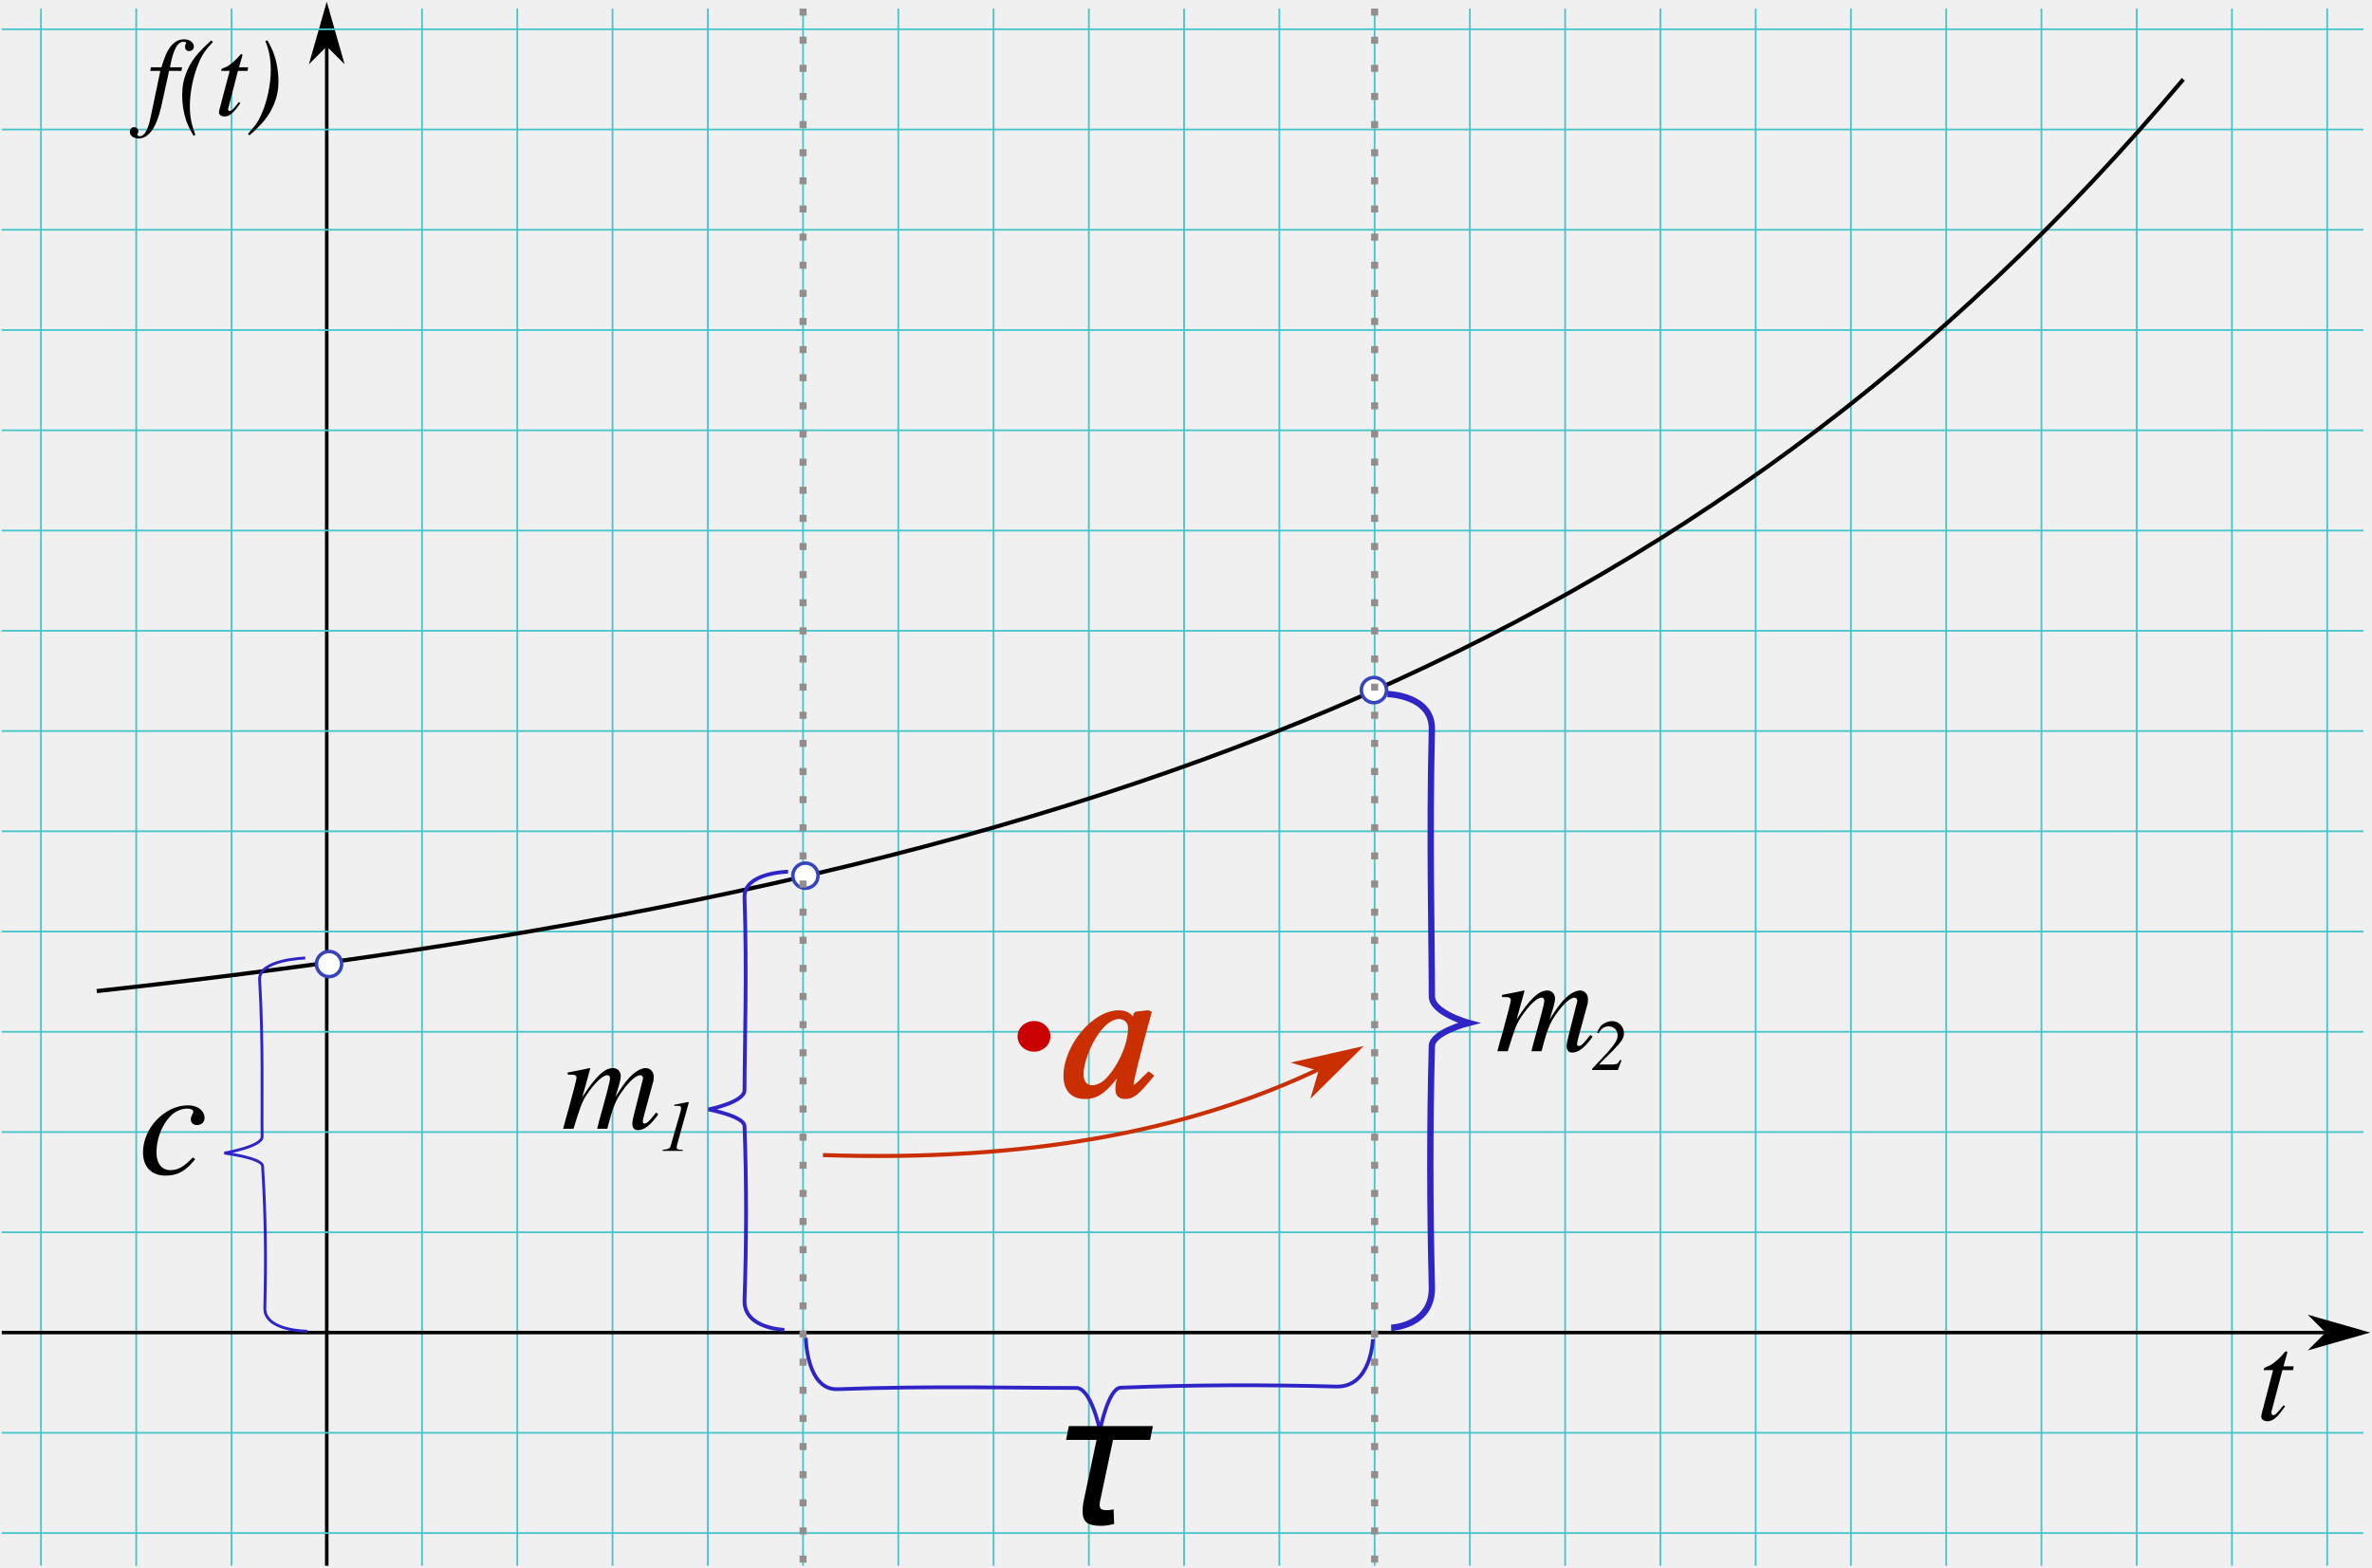
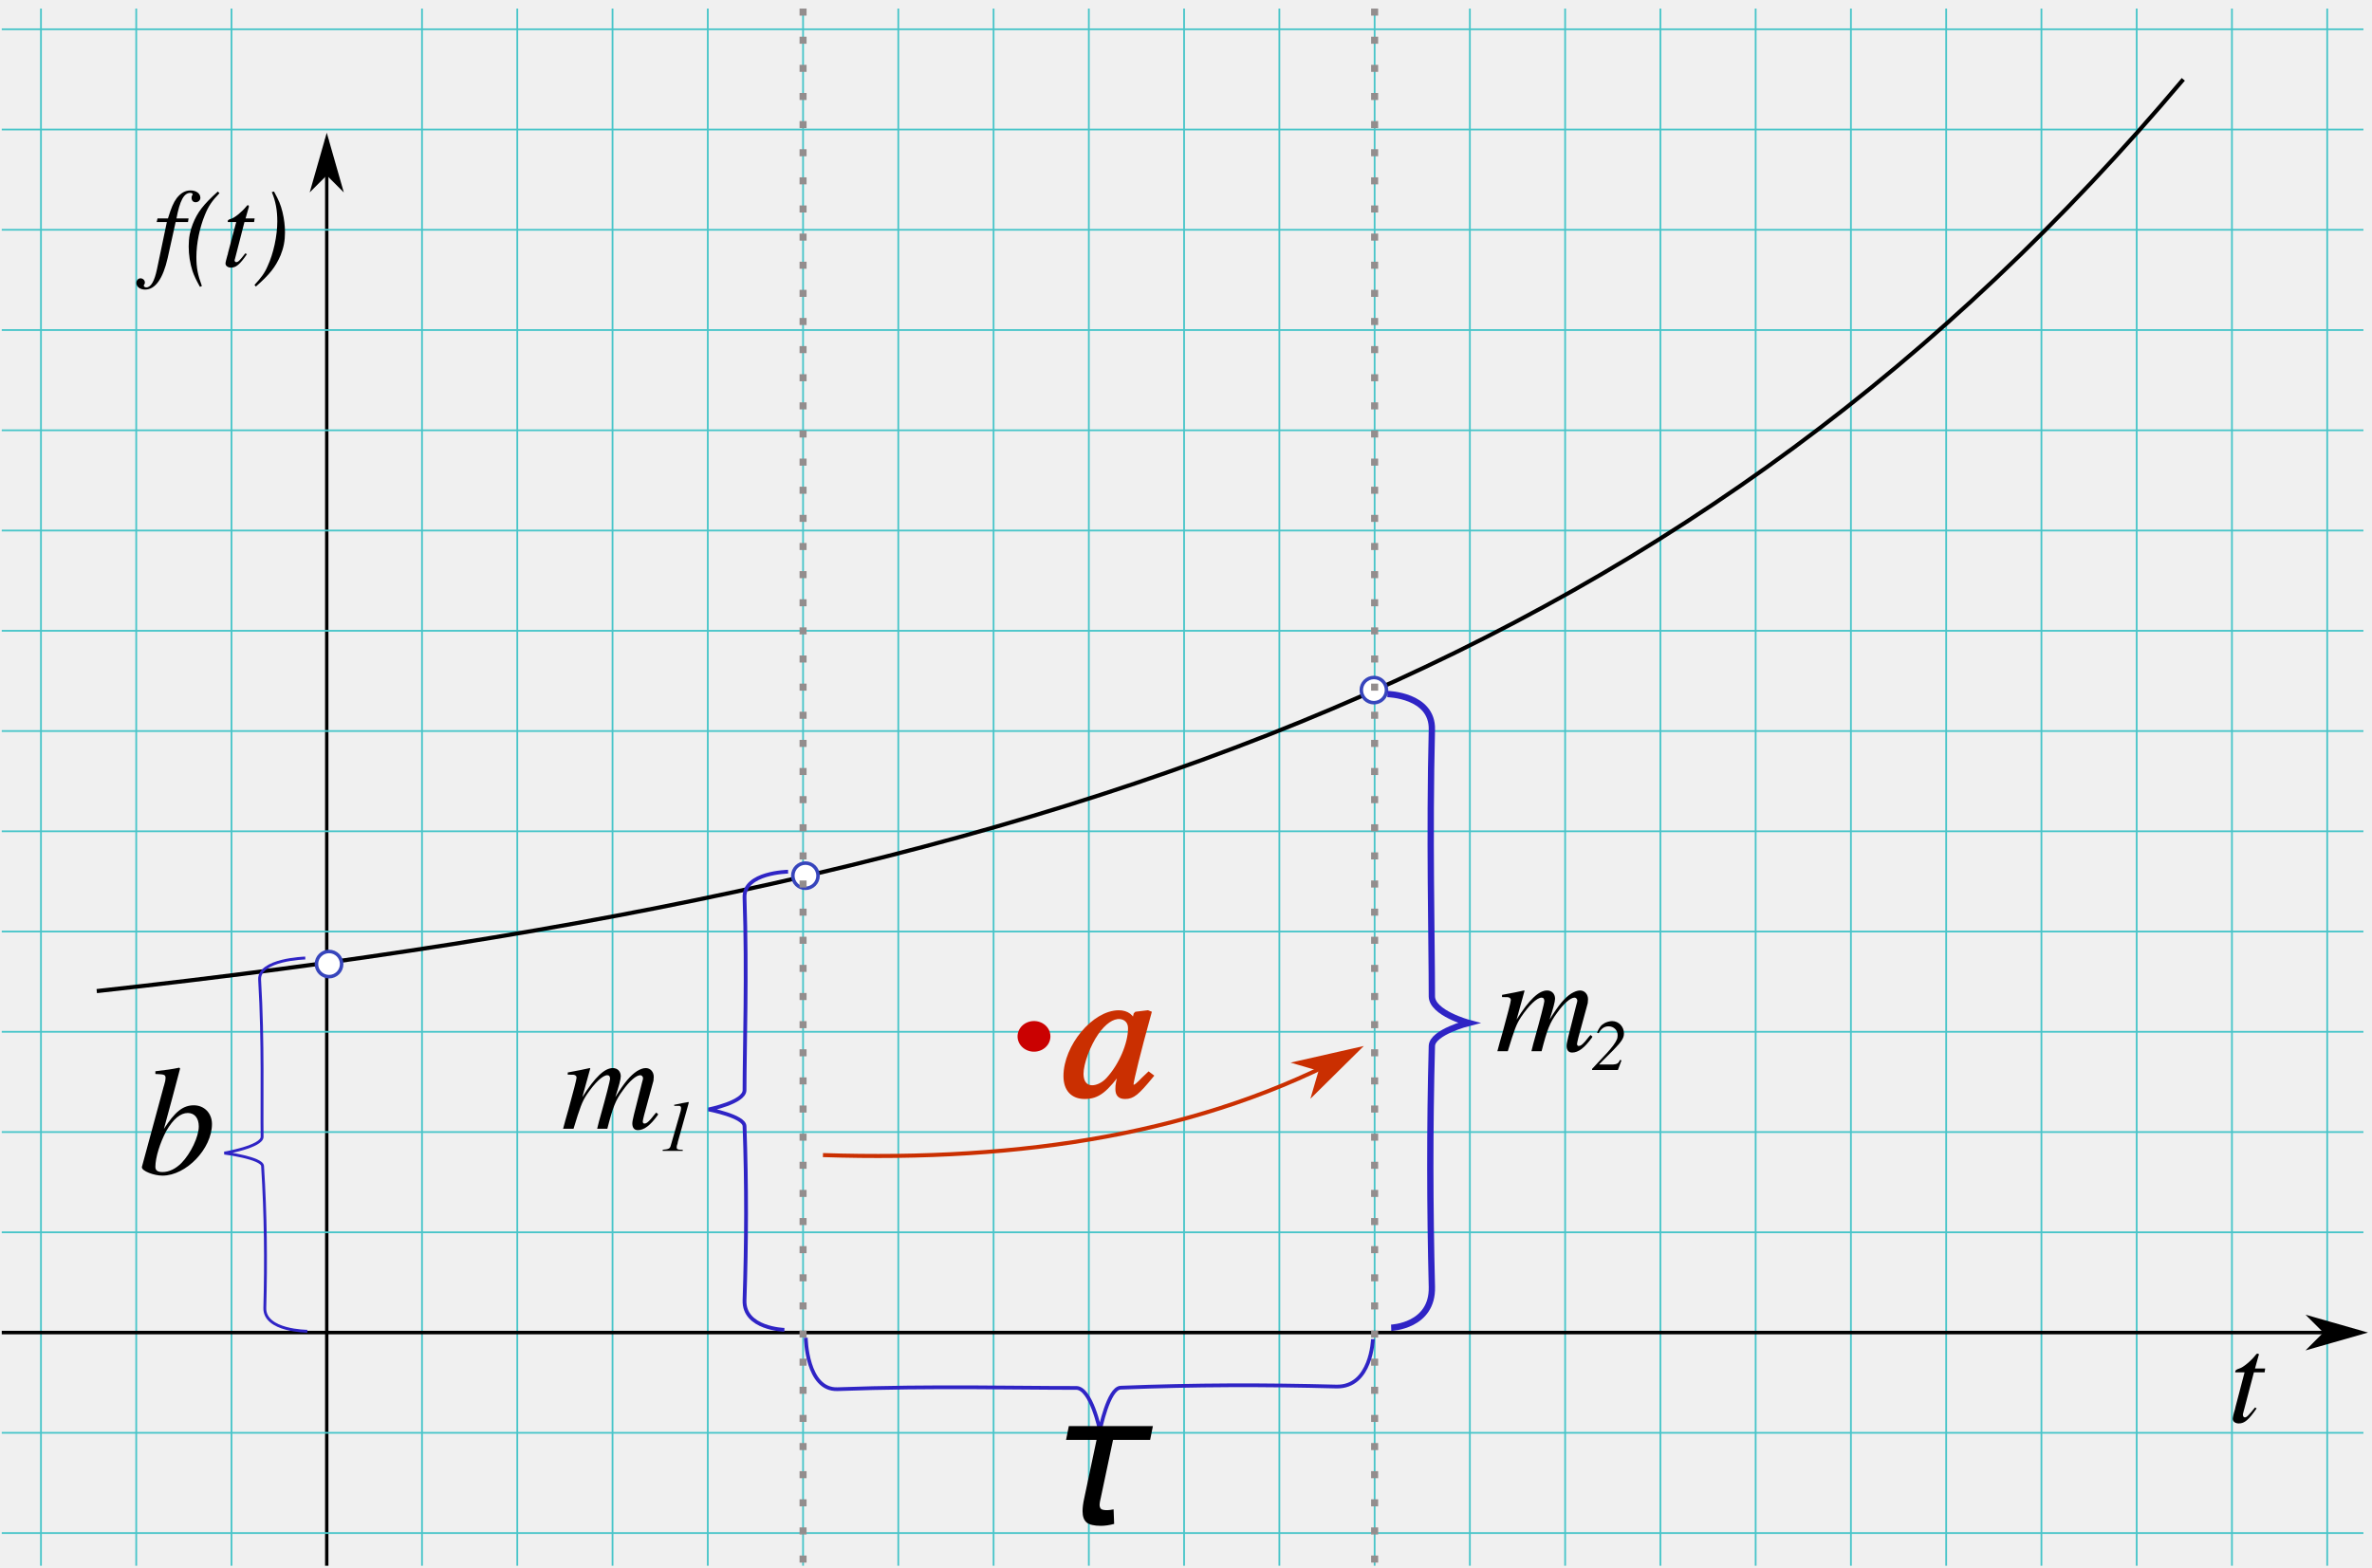
<svg xmlns="http://www.w3.org/2000/svg" width="134.901mm" height="89.167mm" viewBox="0 0 134.901 89.167" version="1.1" id="svg8">
  <defs id="defs2">
    <marker style="overflow:visible" id="marker2645" refX="0" refY="0" orient="auto">
      <path transform="matrix(0.8,0,0,0.8,10,0)" style="fill:#ca2f01;fill-opacity:1;fill-rule:evenodd;stroke:#ca2f01;stroke-width:1pt;stroke-opacity:1" d="M 0,0 5,-5 -12.5,0 5,5 Z" id="path2643" />
    </marker>
    <marker orient="auto" refY="0" refX="0" id="Arrow1Lstart" style="overflow:visible">
      <path id="path4824" d="M 0,0 5,-5 -12.5,0 5,5 Z" style="fill:#000000;fill-opacity:1;fill-rule:evenodd;stroke:#000000;stroke-width:1pt;stroke-opacity:1" transform="matrix(0.8,0,0,0.8,10,0)" />
    </marker>
    <marker style="overflow:visible" id="marker5132" refX="0" refY="0" orient="auto">
      <path transform="matrix(-0.8,0,0,-0.8,-10,0)" style="fill:#ca2f01;fill-opacity:1;fill-rule:evenodd;stroke:#ca2f01;stroke-width:1pt;stroke-opacity:1" d="M 0,0 5,-5 -12.5,0 5,5 Z" id="path5130" />
    </marker>
    <marker orient="auto" refY="0" refX="0" id="Arrow1Lend" style="overflow:visible">
      <path id="path4827" d="M 0,0 5,-5 -12.5,0 5,5 Z" style="fill:#000000;fill-opacity:1;fill-rule:evenodd;stroke:#000000;stroke-width:1pt;stroke-opacity:1" transform="matrix(-0.8,0,0,-0.8,-10,0)" />
    </marker>
    <marker orient="auto" refY="0" refX="0" id="Arrow1Lstart-3" style="overflow:visible">
      <path id="path4824-7" d="M 0,0 5,-5 -12.5,0 5,5 Z" style="fill:#938d8d;fill-opacity:1;fill-rule:evenodd;stroke:#938d8d;stroke-width:1pt;stroke-opacity:1" transform="matrix(0.8,0,0,0.8,10,0)" />
    </marker>
    <marker style="overflow:visible" id="marker2645-3" refX="0" refY="0" orient="auto">
      <path transform="matrix(0.8,0,0,0.8,10,0)" style="fill:#ca2f01;fill-opacity:1;fill-rule:evenodd;stroke:#ca2f01;stroke-width:1pt;stroke-opacity:1" d="M 0,0 5,-5 -12.5,0 5,5 Z" id="path2643-6" />
    </marker>
    <marker style="overflow:visible" id="marker2645-5" refX="0" refY="0" orient="auto">
      <path transform="matrix(0.8,0,0,0.8,10,0)" style="fill:#ca2f01;fill-opacity:1;fill-rule:evenodd;stroke:#ca2f01;stroke-width:1pt;stroke-opacity:1" d="M 0,0 5,-5 -12.5,0 5,5 Z" id="path2643-3" />
    </marker>
  </defs>
  <g id="layer1" transform="translate(-40.00298,-74.47591)">
    <path style="fill:none;stroke:#48c5c9;stroke-width:0.1;stroke-linecap:butt;stroke-linejoin:miter;stroke-miterlimit:4;stroke-dasharray:none;stroke-opacity:1" d="M 42.333,74.964 V 163.543" id="path815" />
    <path style="fill:none;stroke:#48c5c9;stroke-width:0.1;stroke-linecap:butt;stroke-linejoin:miter;stroke-miterlimit:4;stroke-dasharray:none;stroke-opacity:1" d="M 47.751,74.964 V 163.543" id="path815-3" />
    <path style="fill:none;stroke:#48c5c9;stroke-width:0.1;stroke-linecap:butt;stroke-linejoin:miter;stroke-miterlimit:4;stroke-dasharray:none;stroke-opacity:1" d="M 53.169,74.964 V 163.543" id="path815-6" />
-     <path style="fill:none;stroke:#000000;stroke-width:0.2;stroke-linecap:butt;stroke-linejoin:miter;stroke-miterlimit:4;stroke-dasharray:none;stroke-opacity:1;marker-start:url(#Arrow1Lstart)" d="M 58.586,74.964 V 163.543" id="path815-7" />
+     <path style="fill:none;stroke:#000000;stroke-width:0.191;stroke-linecap:butt;stroke-linejoin:miter;stroke-miterlimit:4;stroke-dasharray:none;stroke-opacity:1;marker-start:url(#Arrow1Lstart)" d="M 58.586,82.398 V 163.543" id="path815-7" />
    <path style="fill:none;stroke:#48c5c9;stroke-width:0.1;stroke-linecap:butt;stroke-linejoin:miter;stroke-miterlimit:4;stroke-dasharray:none;stroke-opacity:1" d="M 64.004,74.964 V 163.543" id="path815-5" />
    <path style="fill:none;stroke:#48c5c9;stroke-width:0.1;stroke-linecap:butt;stroke-linejoin:miter;stroke-miterlimit:4;stroke-dasharray:none;stroke-opacity:1" d="M 69.422,74.964 V 163.543" id="path815-35" />
    <path style="fill:none;stroke:#48c5c9;stroke-width:0.1;stroke-linecap:butt;stroke-linejoin:miter;stroke-miterlimit:4;stroke-dasharray:none;stroke-opacity:1" d="M 74.839,74.964 V 163.543" id="path815-62" />
    <path style="fill:none;stroke:#48c5c9;stroke-width:0.1;stroke-linecap:butt;stroke-linejoin:miter;stroke-miterlimit:4;stroke-dasharray:none;stroke-opacity:1" d="M 80.257,74.964 V 163.543" id="path815-9" />
    <path style="fill:none;stroke:#48c5c9;stroke-width:0.1;stroke-linecap:butt;stroke-linejoin:miter;stroke-miterlimit:4;stroke-dasharray:none;stroke-opacity:1" d="M 85.675,74.964 V 163.543" id="path815-1" />
    <path style="fill:none;stroke:#48c5c9;stroke-width:0.1;stroke-linecap:butt;stroke-linejoin:miter;stroke-miterlimit:4;stroke-dasharray:none;stroke-opacity:1" d="M 91.092,74.964 V 163.543" id="path815-2" />
    <path style="fill:none;stroke:#48c5c9;stroke-width:0.1;stroke-linecap:butt;stroke-linejoin:miter;stroke-miterlimit:4;stroke-dasharray:none;stroke-opacity:1" d="M 96.51,74.964 V 163.543" id="path815-70" />
    <path style="fill:none;stroke:#48c5c9;stroke-width:0.1;stroke-linecap:butt;stroke-linejoin:miter;stroke-miterlimit:4;stroke-dasharray:none;stroke-opacity:1" d="M 107.345,74.964 V 163.543" id="path815-93" />
    <path style="fill:none;stroke:#48c5c9;stroke-width:0.1;stroke-linecap:butt;stroke-linejoin:miter;stroke-miterlimit:4;stroke-dasharray:none;stroke-opacity:1" d="M 101.928,74.964 V 163.543" id="path815-60" />
    <path style="fill:none;stroke:#48c5c9;stroke-width:0.1;stroke-linecap:butt;stroke-linejoin:miter;stroke-miterlimit:4;stroke-dasharray:none;stroke-opacity:1" d="M 112.763,74.964 V 163.543" id="path815-626" />
    <path style="fill:none;stroke:#48c5c9;stroke-width:0.1;stroke-linecap:butt;stroke-linejoin:miter;stroke-miterlimit:4;stroke-dasharray:none;stroke-opacity:1" d="M 118.181,74.964 V 163.543" id="path815-18" />
    <path style="fill:none;stroke:#48c5c9;stroke-width:0.1;stroke-linecap:butt;stroke-linejoin:miter;stroke-miterlimit:4;stroke-dasharray:none;stroke-opacity:1" d="M 123.598,74.964 V 163.543" id="path815-79" />
    <path style="fill:none;stroke:#48c5c9;stroke-width:0.1;stroke-linecap:butt;stroke-linejoin:miter;stroke-miterlimit:4;stroke-dasharray:none;stroke-opacity:1" d="M 129.016,74.964 V 163.543" id="path815-20" />
    <path style="fill:none;stroke:#48c5c9;stroke-width:0.1;stroke-linecap:butt;stroke-linejoin:miter;stroke-miterlimit:4;stroke-dasharray:none;stroke-opacity:1" d="M 134.434,74.964 V 163.543" id="path815-23" />
    <path style="fill:none;stroke:#48c5c9;stroke-width:0.1;stroke-linecap:butt;stroke-linejoin:miter;stroke-miterlimit:4;stroke-dasharray:none;stroke-opacity:1" d="M 139.851,74.964 V 163.543" id="path815-75" />
    <path style="fill:none;stroke:#48c5c9;stroke-width:0.1;stroke-linecap:butt;stroke-linejoin:miter;stroke-miterlimit:4;stroke-dasharray:none;stroke-opacity:1" d="M 145.269,74.964 V 163.543" id="path815-92" />
    <path style="fill:none;stroke:#48c5c9;stroke-width:0.1;stroke-linecap:butt;stroke-linejoin:miter;stroke-miterlimit:4;stroke-dasharray:none;stroke-opacity:1" d="M 150.687,74.964 V 163.543" id="path815-28" />
    <path style="fill:none;stroke:#48c5c9;stroke-width:0.1;stroke-linecap:butt;stroke-linejoin:miter;stroke-miterlimit:4;stroke-dasharray:none;stroke-opacity:1" d="M 156.104,74.964 V 163.543" id="path815-97" />
    <path style="fill:none;stroke:#48c5c9;stroke-width:0.1;stroke-linecap:butt;stroke-linejoin:miter;stroke-miterlimit:4;stroke-dasharray:none;stroke-opacity:1" d="M 161.522,74.964 V 163.543" id="path815-36" />
    <path style="fill:none;stroke:#48c5c9;stroke-width:0.1;stroke-linecap:butt;stroke-linejoin:miter;stroke-miterlimit:4;stroke-dasharray:none;stroke-opacity:1" d="M 166.939,74.964 V 163.543" id="path815-12" />
    <path style="fill:none;stroke:#48c5c9;stroke-width:0.1;stroke-linecap:butt;stroke-linejoin:miter;stroke-miterlimit:4;stroke-dasharray:none;stroke-opacity:1" d="M 172.357,74.964 V 163.543" id="path815-931" />
    <path style="fill:none;stroke:#48c5c9;stroke-width:0.1;stroke-linecap:butt;stroke-linejoin:miter;stroke-miterlimit:4;stroke-dasharray:none;stroke-opacity:1" d="M 40.103,161.685 H 174.416" id="path4677" />
    <path style="fill:none;stroke:#48c5c9;stroke-width:0.1;stroke-linecap:butt;stroke-linejoin:miter;stroke-miterlimit:4;stroke-dasharray:none;stroke-opacity:1" d="M 40.103,81.844 H 174.416" id="path4677-9" />
    <path style="fill:none;stroke:#48c5c9;stroke-width:0.1;stroke-linecap:butt;stroke-linejoin:miter;stroke-miterlimit:4;stroke-dasharray:none;stroke-opacity:1" d="M 40.103,87.547 H 174.416" id="path4677-4" />
    <path style="fill:none;stroke:#48c5c9;stroke-width:0.1;stroke-linecap:butt;stroke-linejoin:miter;stroke-miterlimit:4;stroke-dasharray:none;stroke-opacity:1" d="m 40.103,93.25 c 44.771,0 89.542,0 134.313,0" id="path4677-7" />
    <path style="fill:none;stroke:#48c5c9;stroke-width:0.1;stroke-linecap:butt;stroke-linejoin:miter;stroke-miterlimit:4;stroke-dasharray:none;stroke-opacity:1" d="M 40.103,98.953 H 174.416" id="path4677-8" />
    <path style="fill:none;stroke:#48c5c9;stroke-width:0.1;stroke-linecap:butt;stroke-linejoin:miter;stroke-miterlimit:4;stroke-dasharray:none;stroke-opacity:1" d="M 40.103,104.656 H 174.416" id="path4677-45" />
    <path style="fill:none;stroke:#48c5c9;stroke-width:0.1;stroke-linecap:butt;stroke-linejoin:miter;stroke-miterlimit:4;stroke-dasharray:none;stroke-opacity:1" d="M 40.103,110.358 H 174.416" id="path4677-0" />
    <path style="fill:none;stroke:#48c5c9;stroke-width:0.1;stroke-linecap:butt;stroke-linejoin:miter;stroke-miterlimit:4;stroke-dasharray:none;stroke-opacity:1" d="M 40.103,116.061 H 174.416" id="path4677-3" />
    <path style="fill:none;stroke:#48c5c9;stroke-width:0.1;stroke-linecap:butt;stroke-linejoin:miter;stroke-miterlimit:4;stroke-dasharray:none;stroke-opacity:1" d="M 40.103,121.764 H 174.416" id="path4677-6" />
    <path style="fill:none;stroke:#48c5c9;stroke-width:0.1;stroke-linecap:butt;stroke-linejoin:miter;stroke-miterlimit:4;stroke-dasharray:none;stroke-opacity:1" d="M 40.103,127.467 H 174.416" id="path4677-1" />
    <path style="fill:none;stroke:#48c5c9;stroke-width:0.1;stroke-linecap:butt;stroke-linejoin:miter;stroke-miterlimit:4;stroke-dasharray:none;stroke-opacity:1" d="M 40.103,133.17 H 174.416" id="path4677-06" />
    <path style="fill:none;stroke:#48c5c9;stroke-width:0.1;stroke-linecap:butt;stroke-linejoin:miter;stroke-miterlimit:4;stroke-dasharray:none;stroke-opacity:1" d="M 40.103,138.873 H 174.416" id="path4677-32" />
    <path style="fill:none;stroke:#48c5c9;stroke-width:0.1;stroke-linecap:butt;stroke-linejoin:miter;stroke-miterlimit:4;stroke-dasharray:none;stroke-opacity:1" d="M 40.103,144.576 H 174.416" id="path4677-061" />
-     <path style="fill:none;stroke:#000000;stroke-width:0.2;stroke-linecap:butt;stroke-linejoin:miter;stroke-miterlimit:4;stroke-dasharray:none;stroke-opacity:1;marker-end:url(#Arrow1Lend)" d="M 40.103,150.279 H 174.416" id="path4677-5" />
+     <path style="fill:none;stroke:#000000;stroke-width:0.2;stroke-linecap:butt;stroke-linejoin:miter;stroke-miterlimit:4;stroke-dasharray:none;stroke-opacity:1;marker-end:url(#Arrow1Lend)" d="M 40.103,150.279 H 174.289" id="path4677-5" />
    <path style="fill:none;stroke:#48c5c9;stroke-width:0.1;stroke-linecap:butt;stroke-linejoin:miter;stroke-miterlimit:4;stroke-dasharray:none;stroke-opacity:1" d="M 40.103,155.982 H 174.416" id="path4677-54" />
    <path style="fill:none;stroke:#48c5c9;stroke-width:0.1;stroke-linecap:butt;stroke-linejoin:miter;stroke-miterlimit:4;stroke-dasharray:none;stroke-opacity:1" d="M 40.103,76.141 H 174.416" id="path4677-76" />
-     <text xml:space="preserve" style="font-style:normal;font-variant:normal;font-weight:normal;font-stretch:normal;font-size:6.381px;line-height:1.25;font-family:Grey;-inkscape-font-specification:Grey;letter-spacing:0px;word-spacing:0px;fill:#000000;fill-opacity:1;stroke:none;stroke-width:0.16" x="48.323" y="81.04" id="text5204">
-       <tspan id="tspan5202" x="48.323" y="81.04" style="stroke-width:0.16;-inkscape-font-specification:'times Italic';font-family:times;font-weight:normal;font-style:italic;font-stretch:normal;font-variant:normal">f(t)</tspan>
+     <text xml:space="preserve" style="font-style:normal;font-variant:normal;font-weight:normal;font-stretch:normal;font-size:6.381px;line-height:1.25;font-family:Grey;-inkscape-font-specification:Grey;letter-spacing:0px;word-spacing:0px;fill:#000000;fill-opacity:1;stroke:none;stroke-width:0.16" x="48.697" y="89.637" id="text5204">
+       <tspan id="tspan5202" x="48.697" y="89.637" style="font-style:italic;font-variant:normal;font-weight:normal;font-stretch:normal;font-family:times;-inkscape-font-specification:'times Italic';stroke-width:0.16">f(t)</tspan>
    </text>
-     <text xml:space="preserve" style="font-style:italic;font-variant:normal;font-weight:normal;font-stretch:normal;font-size:7.121px;line-height:1.25;font-family:times;-inkscape-font-specification:'times Italic';letter-spacing:0px;word-spacing:0px;fill:#000000;fill-opacity:1;stroke:none;stroke-width:0.178" x="168.339" y="155.247" id="text5208">
-       <tspan id="tspan5206" x="168.339" y="155.247" style="font-style:italic;font-variant:normal;font-weight:normal;font-stretch:normal;font-family:times;-inkscape-font-specification:'times Italic';stroke-width:0.178">t</tspan>
+     <text xml:space="preserve" style="font-style:italic;font-variant:normal;font-weight:normal;font-stretch:normal;font-size:7.121px;line-height:1.25;font-family:times;-inkscape-font-specification:'times Italic';letter-spacing:0px;word-spacing:0px;fill:#000000;fill-opacity:1;stroke:none;stroke-width:0.178" x="166.719" y="155.372" id="text5208">
+       <tspan id="tspan5206" x="166.719" y="155.372" style="font-style:italic;font-variant:normal;font-weight:normal;font-stretch:normal;font-family:times;-inkscape-font-specification:'times Italic';stroke-width:0.178">t</tspan>
    </text>
    <path style="fill:none;stroke:#000000;stroke-width:0.235px;stroke-linecap:butt;stroke-linejoin:miter;stroke-opacity:1" d="m 164.173,78.99 c -27.42,32.519 -62.163,45.693 -118.667,51.865" id="path5242" />
    <circle style="opacity:1;fill:#ffffff;fill-opacity:1;stroke:#3745bc;stroke-width:0.2;stroke-linecap:square;stroke-linejoin:round;stroke-miterlimit:4;stroke-dasharray:none;stroke-dashoffset:0;stroke-opacity:1" id="path5210-6" cx="58.717" cy="129.317" r="0.717" />
    <circle style="opacity:1;fill:#ffffff;fill-opacity:1;stroke:#3745bc;stroke-width:0.2;stroke-linecap:square;stroke-linejoin:round;stroke-miterlimit:4;stroke-dasharray:none;stroke-dashoffset:0;stroke-opacity:1" id="path5210-9" cx="118.14" cy="113.732" r="0.717" />
    <circle style="opacity:1;fill:#ffffff;fill-opacity:1;stroke:#3745bc;stroke-width:0.2;stroke-linecap:square;stroke-linejoin:round;stroke-miterlimit:4;stroke-dasharray:none;stroke-dashoffset:0;stroke-opacity:1" id="path5210" cx="85.81" cy="124.29" r="0.717" />
    <path style="fill:none;stroke:#938d8d;stroke-width:0.4;stroke-linecap:butt;stroke-linejoin:miter;stroke-miterlimit:4;stroke-dasharray:0.4, 1.2;stroke-dashoffset:0;stroke-opacity:1" d="M 85.675,74.964 V 163.543" id="path815-7-4" />
    <path style="fill:none;stroke:#938d8d;stroke-width:0.4;stroke-linecap:butt;stroke-linejoin:miter;stroke-miterlimit:4;stroke-dasharray:0.4, 1.2;stroke-dashoffset:0;stroke-opacity:1" d="M 118.181,74.964 V 163.543" id="path815-7-4-5" />
    <path style="fill:none;stroke:#2f24c5;stroke-width:0.163;stroke-linecap:butt;stroke-linejoin:miter;stroke-miterlimit:4;stroke-dasharray:none;stroke-dashoffset:0;stroke-opacity:1" d="m 57.48,150.204 c 0,0 -2.451,-0.008 -2.416,-1.327 0.072,-2.68 0.047,-5.28 -0.128,-8.071 -0.029,-0.463 -2.174,-0.737 -2.174,-0.737 0,0 2.156,-0.367 2.148,-0.928 -0.028,-1.918 0.069,-5.386 -0.142,-8.931 -0.069,-1.162 2.597,-1.236 2.597,-1.236 v 0 0" id="path5858" />
    <path style="fill:none;stroke:#2f24c5;stroke-width:0.216;stroke-linecap:butt;stroke-linejoin:miter;stroke-miterlimit:4;stroke-dasharray:none;stroke-dashoffset:0;stroke-opacity:1" d="m 84.613,150.124 c 0,0 -2.32,-0.061 -2.267,-1.679 0.109,-3.288 0.124,-6.48 0,-9.909 -0.021,-0.569 -2.047,-0.949 -2.047,-0.949 0,0 2.046,-0.406 2.047,-1.095 0.002,-2.355 0.146,-6.609 0,-10.965 -0.048,-1.427 2.477,-1.464 2.477,-1.464 v 0 0" id="path5858-4" />
    <path style="fill:none;stroke:#2f24c5;stroke-width:0.359;stroke-linecap:butt;stroke-linejoin:miter;stroke-miterlimit:4;stroke-dasharray:none;stroke-dashoffset:0;stroke-opacity:1" d="m 119.122,150.005 c 0,0 2.37,-0.084 2.315,-2.322 -0.111,-4.548 -0.126,-8.963 0,-13.706 0.021,-0.787 2.091,-1.313 2.091,-1.313 0,0 -2.09,-0.562 -2.091,-1.515 -0.002,-3.257 -0.149,-9.142 0,-15.167 0.049,-1.974 -2.53,-2.025 -2.53,-2.025 v 0 0" id="path5858-43" />
-     <text xml:space="preserve" style="font-style:italic;font-variant:normal;font-weight:normal;font-stretch:normal;font-size:8.851px;line-height:1.25;font-family:times;-inkscape-font-specification:'times Italic';letter-spacing:0px;word-spacing:0px;fill:#000000;fill-opacity:1;stroke:none;stroke-width:0.221;" x="47.873" y="141.259" id="text929">
-       <tspan id="tspan927" x="47.873" y="141.259" style="stroke-width:0.221;-inkscape-font-specification:'times Italic';font-family:times;font-weight:normal;font-style:italic;font-stretch:normal;font-variant:normal;">c</tspan>
+     <text xml:space="preserve" style="font-style:italic;font-variant:normal;font-weight:normal;font-stretch:normal;font-size:8.851px;line-height:1.25;font-family:times;-inkscape-font-specification:'times Italic';letter-spacing:0px;word-spacing:0px;fill:#000000;fill-opacity:1;stroke:none;stroke-width:0.221" x="47.873" y="141.259" id="text929">
+       <tspan id="tspan927" x="47.873" y="141.259" style="font-style:italic;font-variant:normal;font-weight:normal;font-stretch:normal;font-family:times;-inkscape-font-specification:'times Italic';stroke-width:0.221">b</tspan>
    </text>
    <g id="g1667" transform="translate(5.98021,-2.055697)">
      <text id="text933" y="140.742" x="65.953" style="font-style:italic;font-variant:normal;font-weight:normal;font-stretch:normal;font-size:7.805px;line-height:1.25;font-family:times;-inkscape-font-specification:'times Italic';letter-spacing:0px;word-spacing:0px;fill:#000000;fill-opacity:1;stroke:none;stroke-width:0.195" xml:space="preserve">
        <tspan style="font-style:italic;font-variant:normal;font-weight:normal;font-stretch:normal;font-family:times;-inkscape-font-specification:'times Italic';stroke-width:0.195" y="140.742" x="65.953" id="tspan931">m</tspan>
      </text>
      <text id="text937" y="141.999" x="71.506" style="font-style:italic;font-variant:normal;font-weight:normal;font-stretch:normal;font-size:4.111px;line-height:1.25;font-family:times;-inkscape-font-specification:'times Italic';letter-spacing:0px;word-spacing:0px;fill:#000000;fill-opacity:1;stroke:none;stroke-width:0.103" xml:space="preserve">
        <tspan style="font-style:italic;font-variant:normal;font-weight:normal;font-stretch:normal;font-family:times;-inkscape-font-specification:'times Italic';stroke-width:0.103" y="141.999" x="71.506" id="tspan935">1</tspan>
      </text>
    </g>
    <g id="g1677" transform="translate(-0.3737631,2.491754)">
      <text id="text941" y="131.781" x="125.442" style="font-style:normal;font-variant:normal;font-weight:normal;font-stretch:normal;font-size:7.805px;line-height:1.25;font-family:Grey;-inkscape-font-specification:Grey;letter-spacing:0px;word-spacing:0px;fill:#000000;fill-opacity:1;stroke:none;stroke-width:0.195" xml:space="preserve">
        <tspan style="font-style:italic;font-variant:normal;font-weight:normal;font-stretch:normal;font-family:times;-inkscape-font-specification:'times Italic';stroke-width:0.195" y="131.781" x="125.442" id="tspan939">m</tspan>
      </text>
      <text id="text945" y="132.85" x="130.874" style="font-style:normal;font-variant:normal;font-weight:normal;font-stretch:normal;font-size:4.111px;line-height:1.25;font-family:Grey;-inkscape-font-specification:Grey;letter-spacing:0px;word-spacing:0px;fill:#000000;fill-opacity:1;stroke:none;stroke-width:0.103" xml:space="preserve">
        <tspan style="font-style:italic;font-variant:normal;font-weight:normal;font-stretch:normal;font-family:times;-inkscape-font-specification:'times Italic';stroke-width:0.103" y="132.85" x="130.874" id="tspan943">2</tspan>
      </text>
    </g>
    <path style="fill:none;fill-opacity:1;stroke:#ca2f01;stroke-width:0.231;stroke-linecap:butt;stroke-linejoin:miter;stroke-miterlimit:4;stroke-dasharray:none;stroke-opacity:1;marker-start:url(#marker2645)" d="m 117.171,134.194 c -8.758,4.801 -19.093,6.359 -30.365,5.989" id="path973" />
    <path style="fill:none;stroke:#2f24c5;stroke-width:0.213;stroke-linecap:butt;stroke-linejoin:miter;stroke-miterlimit:4;stroke-dasharray:none;stroke-dashoffset:0;stroke-opacity:1" d="m 118.083,150.655 c 0,0 -0.081,2.748 -2.083,2.695 -4.069,-0.107 -8.019,-0.104 -12.263,0.065 -0.704,0.028 -1.179,2.43 -1.179,2.43 0,0 -0.498,-2.42 -1.351,-2.417 -2.914,0.013 -8.179,-0.13 -13.57,0.072 -1.766,0.066 -1.806,-2.924 -1.806,-2.924 v 0 0" id="path5858-3" />
    <text xml:space="preserve" style="font-style:normal;font-variant:normal;font-weight:normal;font-stretch:normal;font-size:10.583px;line-height:1.25;font-family:Grey;-inkscape-font-specification:Grey;letter-spacing:0px;word-spacing:0px;fill:#000000;fill-opacity:1;stroke:none;stroke-width:0.265" x="100.416" y="161.148" id="text1004">
      <tspan id="tspan1002" x="100.416" y="161.148" style="stroke-width:0.265">𝜏</tspan>
    </text>
    <text xml:space="preserve" style="font-style:normal;font-variant:normal;font-weight:normal;font-stretch:normal;font-size:10.583px;line-height:1.25;font-family:Grey;-inkscape-font-specification:Grey;letter-spacing:0px;word-spacing:0px;fill:#ca2f01;fill-opacity:1;stroke:#ca2f01;stroke-width:0.265;stroke-miterlimit:4;stroke-dasharray:none;stroke-opacity:1" x="100.43" y="136.752" id="text971">
      <tspan id="tspan969" x="100.43" y="136.752" style="font-style:italic;font-variant:normal;font-weight:normal;font-stretch:normal;font-family:times;-inkscape-font-specification:'times Italic';fill:#ca2f01;fill-opacity:1;stroke:#ca2f01;stroke-width:0.265;stroke-miterlimit:4;stroke-dasharray:none;stroke-opacity:1">a</tspan>
    </text>
    <path style="opacity:1;fill:#ca0101;fill-opacity:1;stroke:none;stroke-width:0.2;stroke-linecap:square;stroke-linejoin:round;stroke-miterlimit:4;stroke-dasharray:none;stroke-dashoffset:0;stroke-opacity:1" id="path1657" d="m 99.692,133.147 a 0.934,0.872 0 0 1 -0.58,1.108 0.934,0.872 0 0 1 -1.187,-0.541 0.934,0.872 0 0 1 0.58,-1.108 0.934,0.872 0 0 1 1.188,0.541" />
  </g>
</svg>
